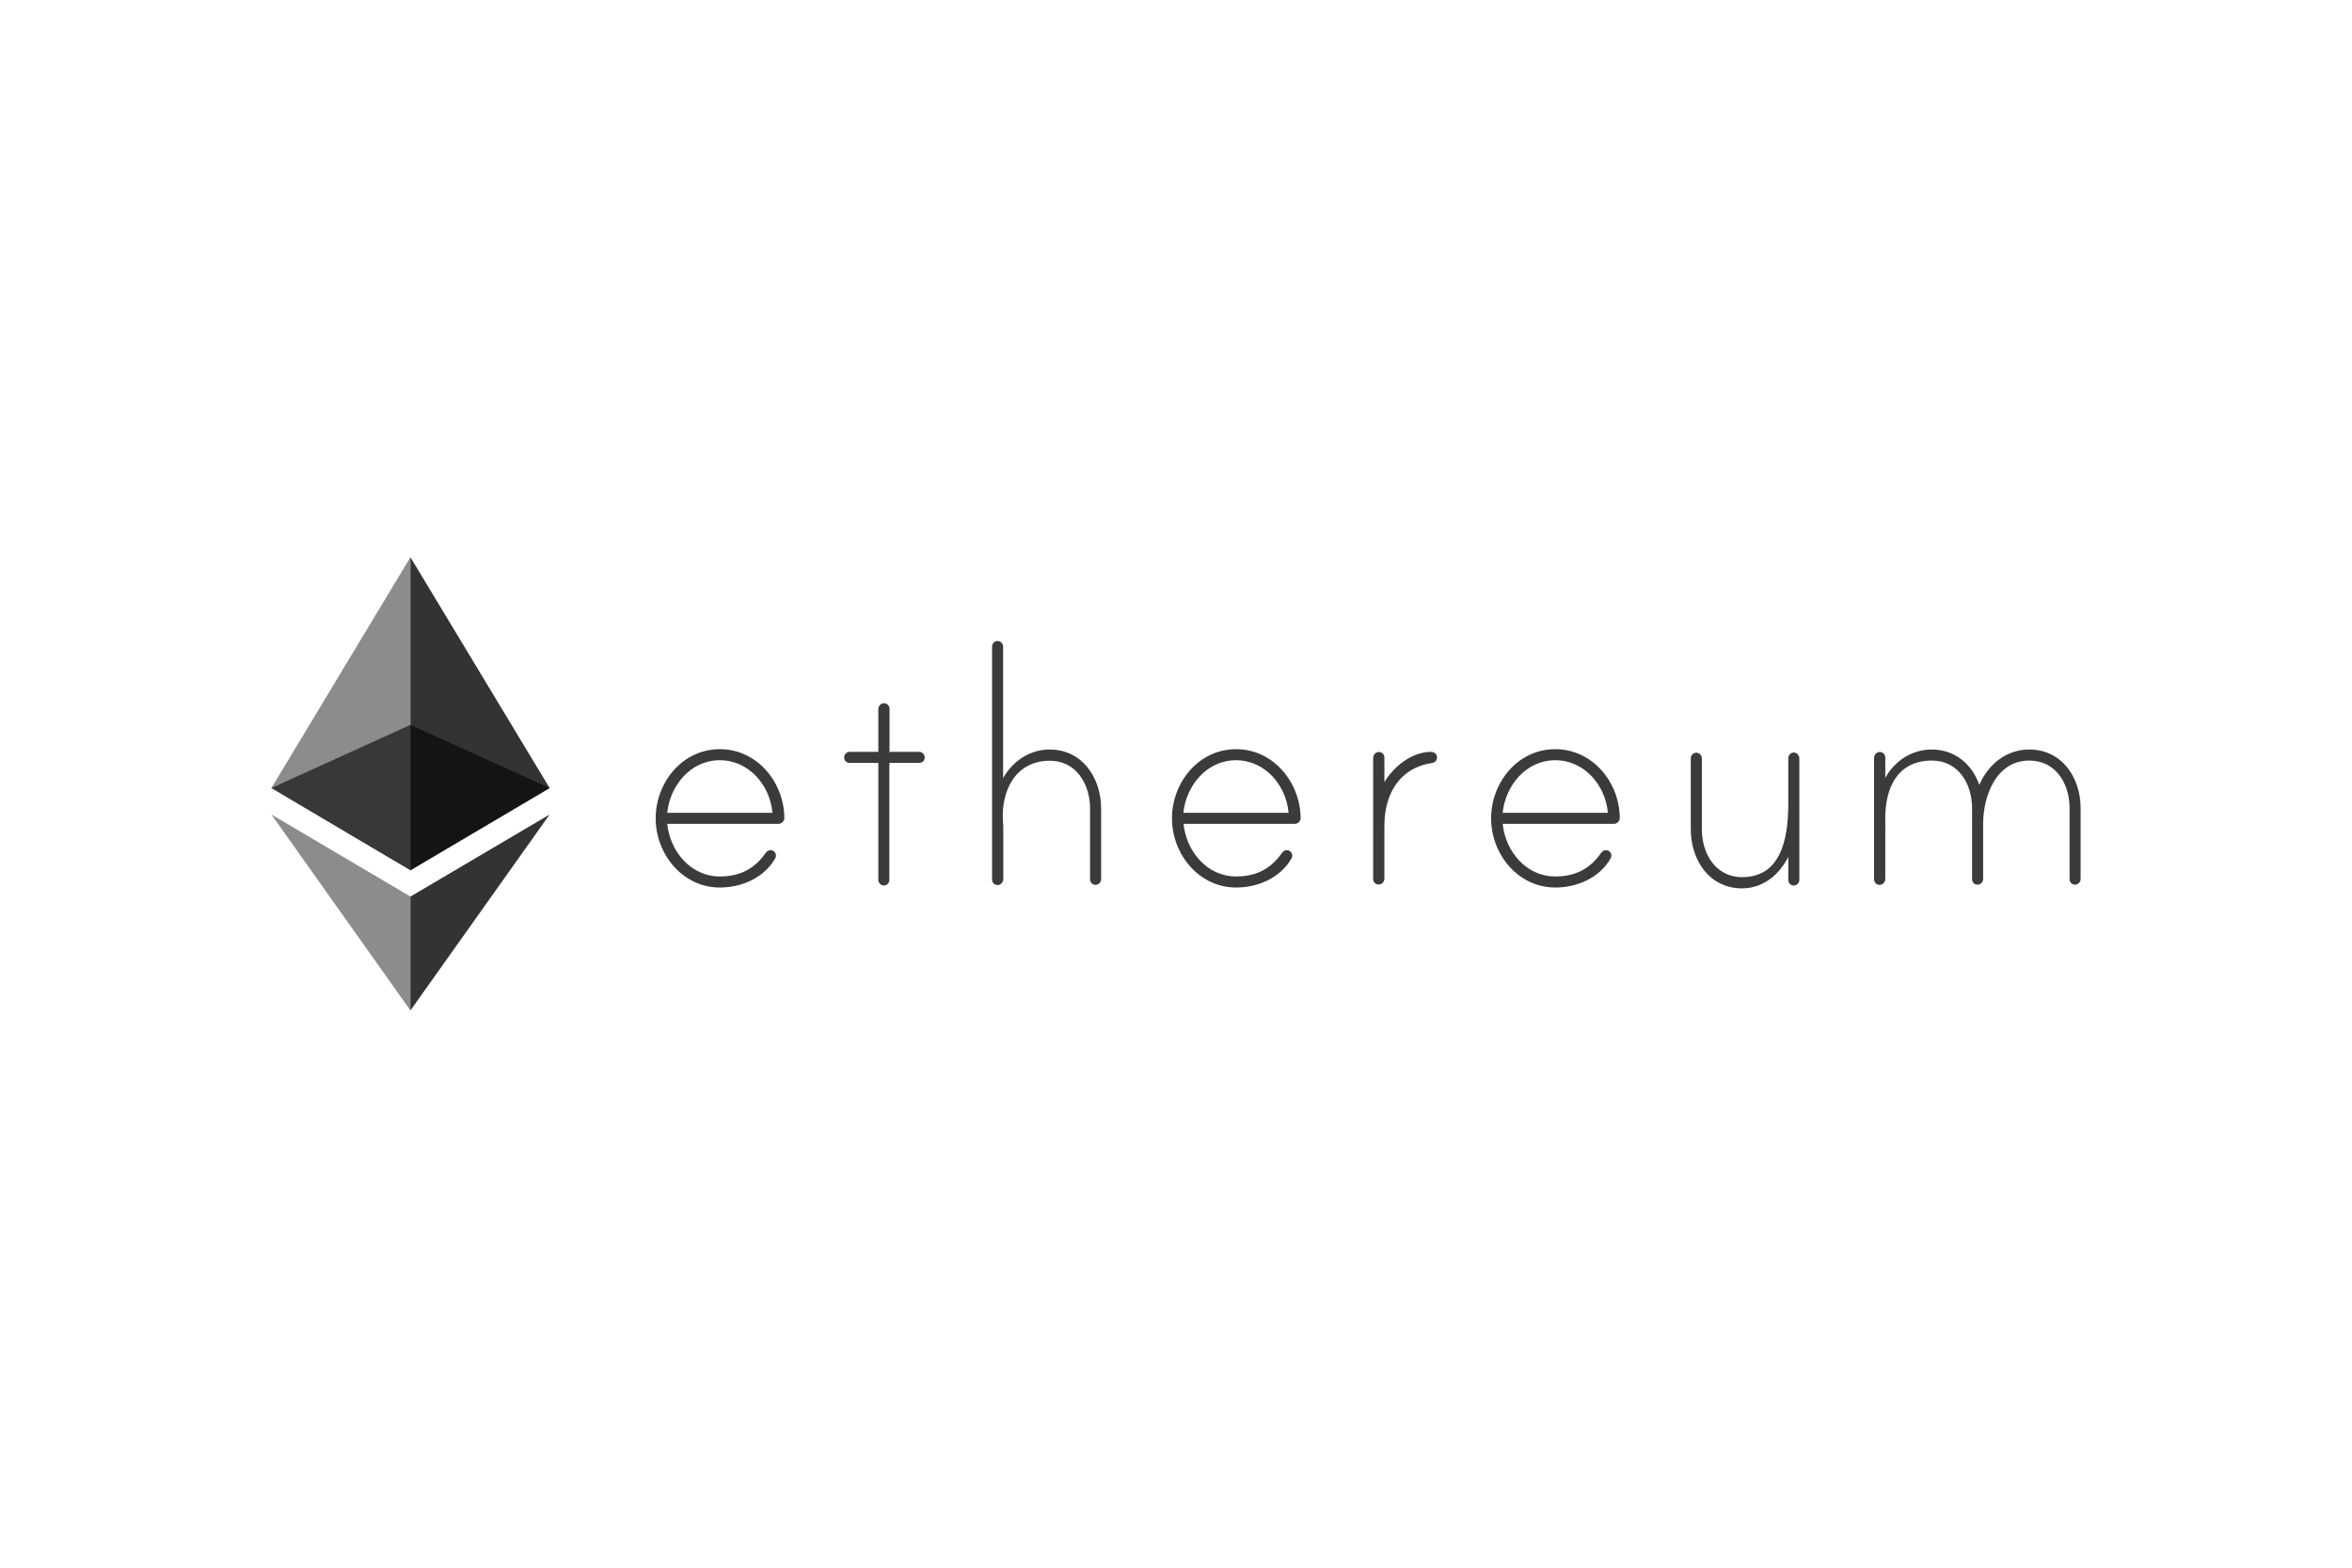
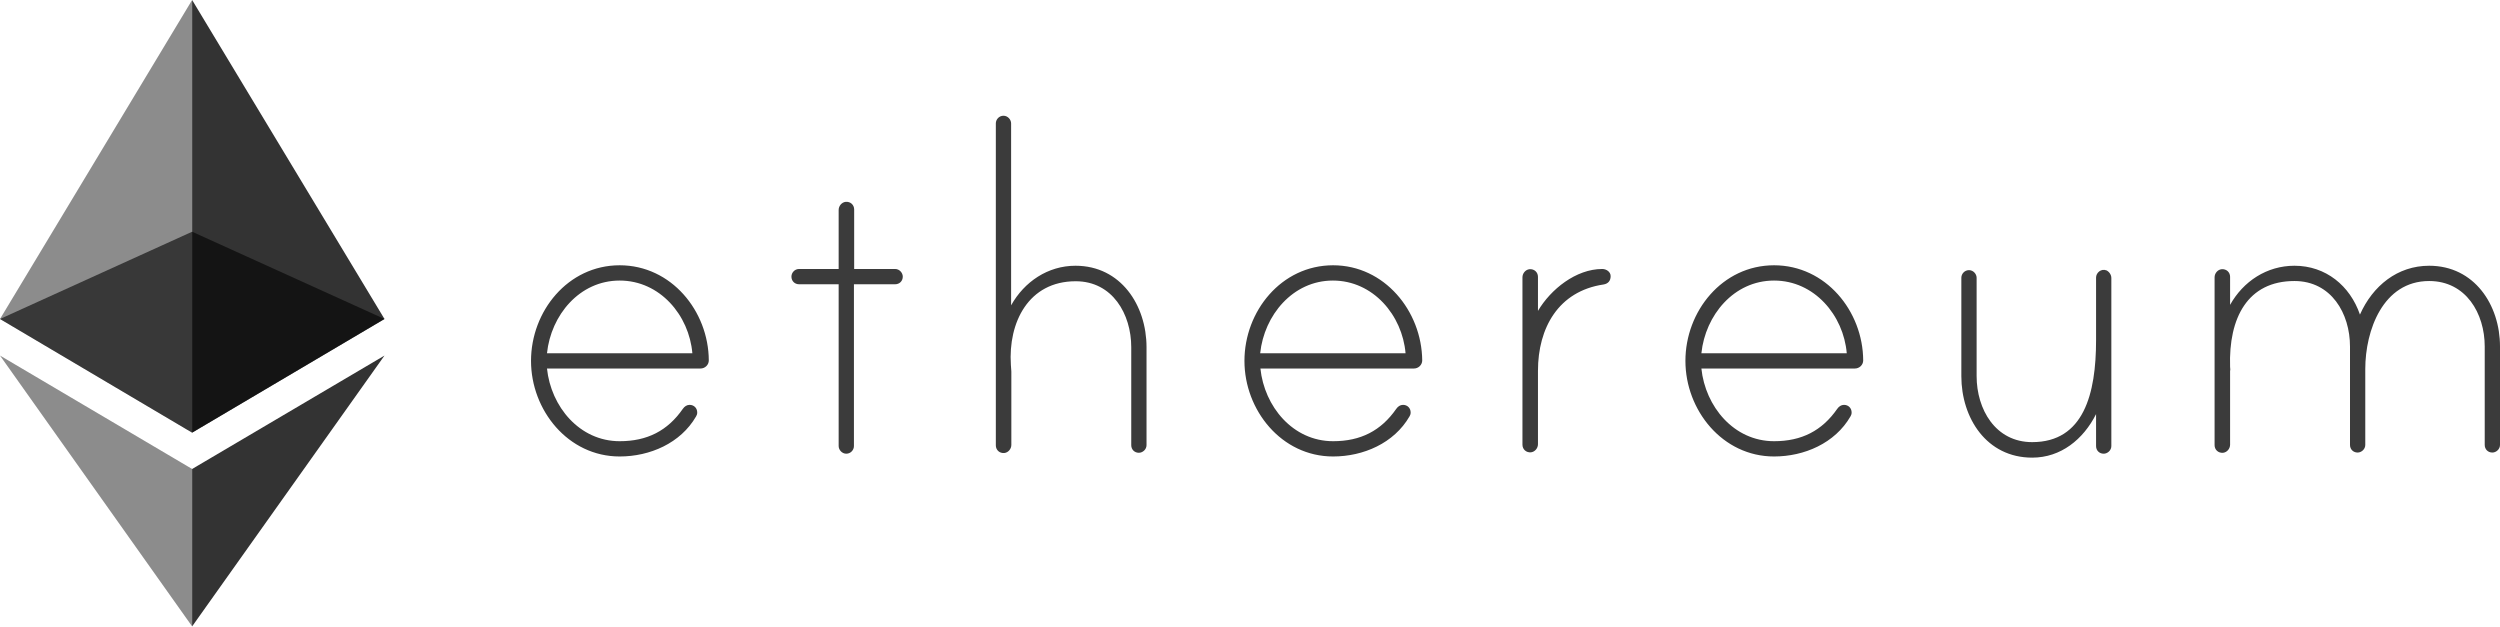
- <svg xmlns="http://www.w3.org/2000/svg" height="800" width="1200" viewBox="-162 -67.65 1404 405.9">
+ <svg xmlns="http://www.w3.org/2000/svg" viewBox="0 0 1080 270.6">
  <path d="M306.2 155.7c0 1.9-1.6 3.5-3.6 3.5h-66.3c1.7 16.4 14 31.4 31.4 31.4 11.9 0 20.7-4.5 27.3-14 .7-1 1.7-1.7 2.9-1.7 1.9 0 3.3 1.4 3.3 3.3 0 .7-.2 1.2-.5 1.7-6.7 11.6-20 17.3-33 17.3-22.3 0-38.3-20-38.3-41.3 0-21.4 15.9-41.3 38.3-41.3 22.3 0 38.4 19.8 38.5 41.1zm-7.1-3.1c-1.4-16.4-14-31.4-31.4-31.4s-29.7 15-31.4 31.4zm87.6-36.4c1.9 0 3.3 1.7 3.3 3.3 0 1.9-1.4 3.3-3.3 3.3h-17.8v69.9c0 1.7-1.4 3.3-3.3 3.3s-3.3-1.7-3.3-3.3v-69.9h-17.1c-1.9 0-3.3-1.4-3.3-3.3 0-1.7 1.4-3.3 3.3-3.3h17.1V90.7c0-1.7 1.3-3.3 3-3.5 2.1-.2 3.7 1.3 3.7 3.3v25.7zM495.3 150v42.3c0 1.9-1.7 3.3-3.3 3.3-1.9 0-3.3-1.4-3.3-3.3V150c0-14.3-8.1-28.5-24-28.5-20.4 0-29.2 17.8-28 36.1 0 .5.2 2.6.2 2.9v31.7c0 1.7-1.3 3.3-3 3.5-2.1.2-3.7-1.3-3.7-3.3V53.3c0-1.7 1.4-3.3 3.3-3.3s3.3 1.7 3.3 3.3v78.6c5.7-10.2 15.9-17.1 27.8-17.1 19.6 0 30.7 17.1 30.7 35.2zm119.1 5.7c0 1.9-1.6 3.5-3.6 3.5h-66.3c1.7 16.4 14 31.4 31.4 31.4 11.9 0 20.7-4.5 27.3-14 .7-1 1.7-1.7 2.9-1.7 1.9 0 3.3 1.4 3.3 3.3 0 .7-.2 1.2-.5 1.7-6.7 11.6-20 17.3-33 17.3-22.3 0-38.3-20-38.3-41.3 0-21.4 15.9-41.3 38.3-41.3 22.2 0 38.3 19.8 38.5 41.1zm-7.2-3.1c-1.4-16.4-14-31.4-31.4-31.4-17.3 0-29.7 15-31.4 31.4zm88.6-33.3c0 2.1-1.2 3.3-3.1 3.6-19.5 2.9-28.3 18.8-28.3 37.3v31.7c0 1.7-1.3 3.3-3 3.5-2.1.2-3.7-1.3-3.7-3.3v-72.3c0-1.7 1.3-3.3 3-3.5 2.1-.2 3.7 1.3 3.7 3.3v14.7c5.5-9.3 16.4-18.1 27.8-18.1 1.7 0 3.6 1.2 3.6 3.1zm109.1 36.4c0 1.9-1.6 3.5-3.6 3.5H735c1.7 16.4 14 31.4 31.4 31.4 11.9 0 20.7-4.5 27.3-14 .7-1 1.7-1.7 2.9-1.7 1.9 0 3.3 1.4 3.3 3.3 0 .7-.2 1.2-.5 1.7-6.7 11.6-20 17.3-33 17.3-22.3 0-38.3-20-38.3-41.3 0-21.4 15.9-41.3 38.3-41.3 22.3 0 38.4 19.8 38.5 41.1zm-7.1-3.1c-1.4-16.4-14-31.4-31.4-31.4s-29.7 15-31.4 31.4zm114.3-32.5v72.6c0 1.9-1.7 3.3-3.3 3.3-1.9 0-3.3-1.4-3.3-3.3v-13.8c-5.5 10.9-15.2 18.8-27.6 18.8-19.7 0-30.6-17.1-30.6-35.2V120c0-1.7 1.4-3.3 3.3-3.3s3.3 1.7 3.3 3.3v42.5c0 14.3 8.1 28.5 24 28.5 22.3 0 27.6-20.9 27.6-44v-27.1c0-2 2.1-4 4.5-3.1 1.2.6 2.1 1.9 2.1 3.3zm167.9 29.6v42.5c0 1.9-1.7 3.3-3.3 3.3-1.9 0-3.3-1.4-3.3-3.3v-42.5c0-14.3-8.1-28.3-24-28.3-20 0-27.6 21.4-27.6 38v32.8c0 1.9-1.7 3.3-3.3 3.3-1.9 0-3.3-1.4-3.3-3.3v-42.5c0-14.3-8.1-28.3-24-28.3-20.2 0-28.5 15.9-27.8 37.1 0 .5.2 1.4 0 1.7v31.9c0 1.7-1.3 3.3-3 3.5-2.1.2-3.7-1.3-3.7-3.3v-72.5c0-1.7 1.3-3.3 3-3.5 2.1-.2 3.7 1.3 3.7 3.3v12.1c5.7-10.2 15.9-16.9 27.8-16.9 13.5 0 24 8.6 28.3 21.1 5.5-12.4 16.2-21.1 29.9-21.1 19.5 0 30.6 16.9 30.6 34.9z" fill="#3B3B3B" />
  <path opacity=".6" d="M83 186.9l83.1-49.1L83 100.1 0 137.8z" />
  <path opacity=".45" d="M83 100.1V0L0 137.8l83 49.1z" />
  <path opacity=".8" d="M83 186.9l83.1-49.1L83 0v100.1z" />
  <path opacity=".45" d="M83 202.6l-83-49 83 117z" />
  <path opacity=".8" d="M166.1 153.6l-83.1 49v68z" />
</svg>
